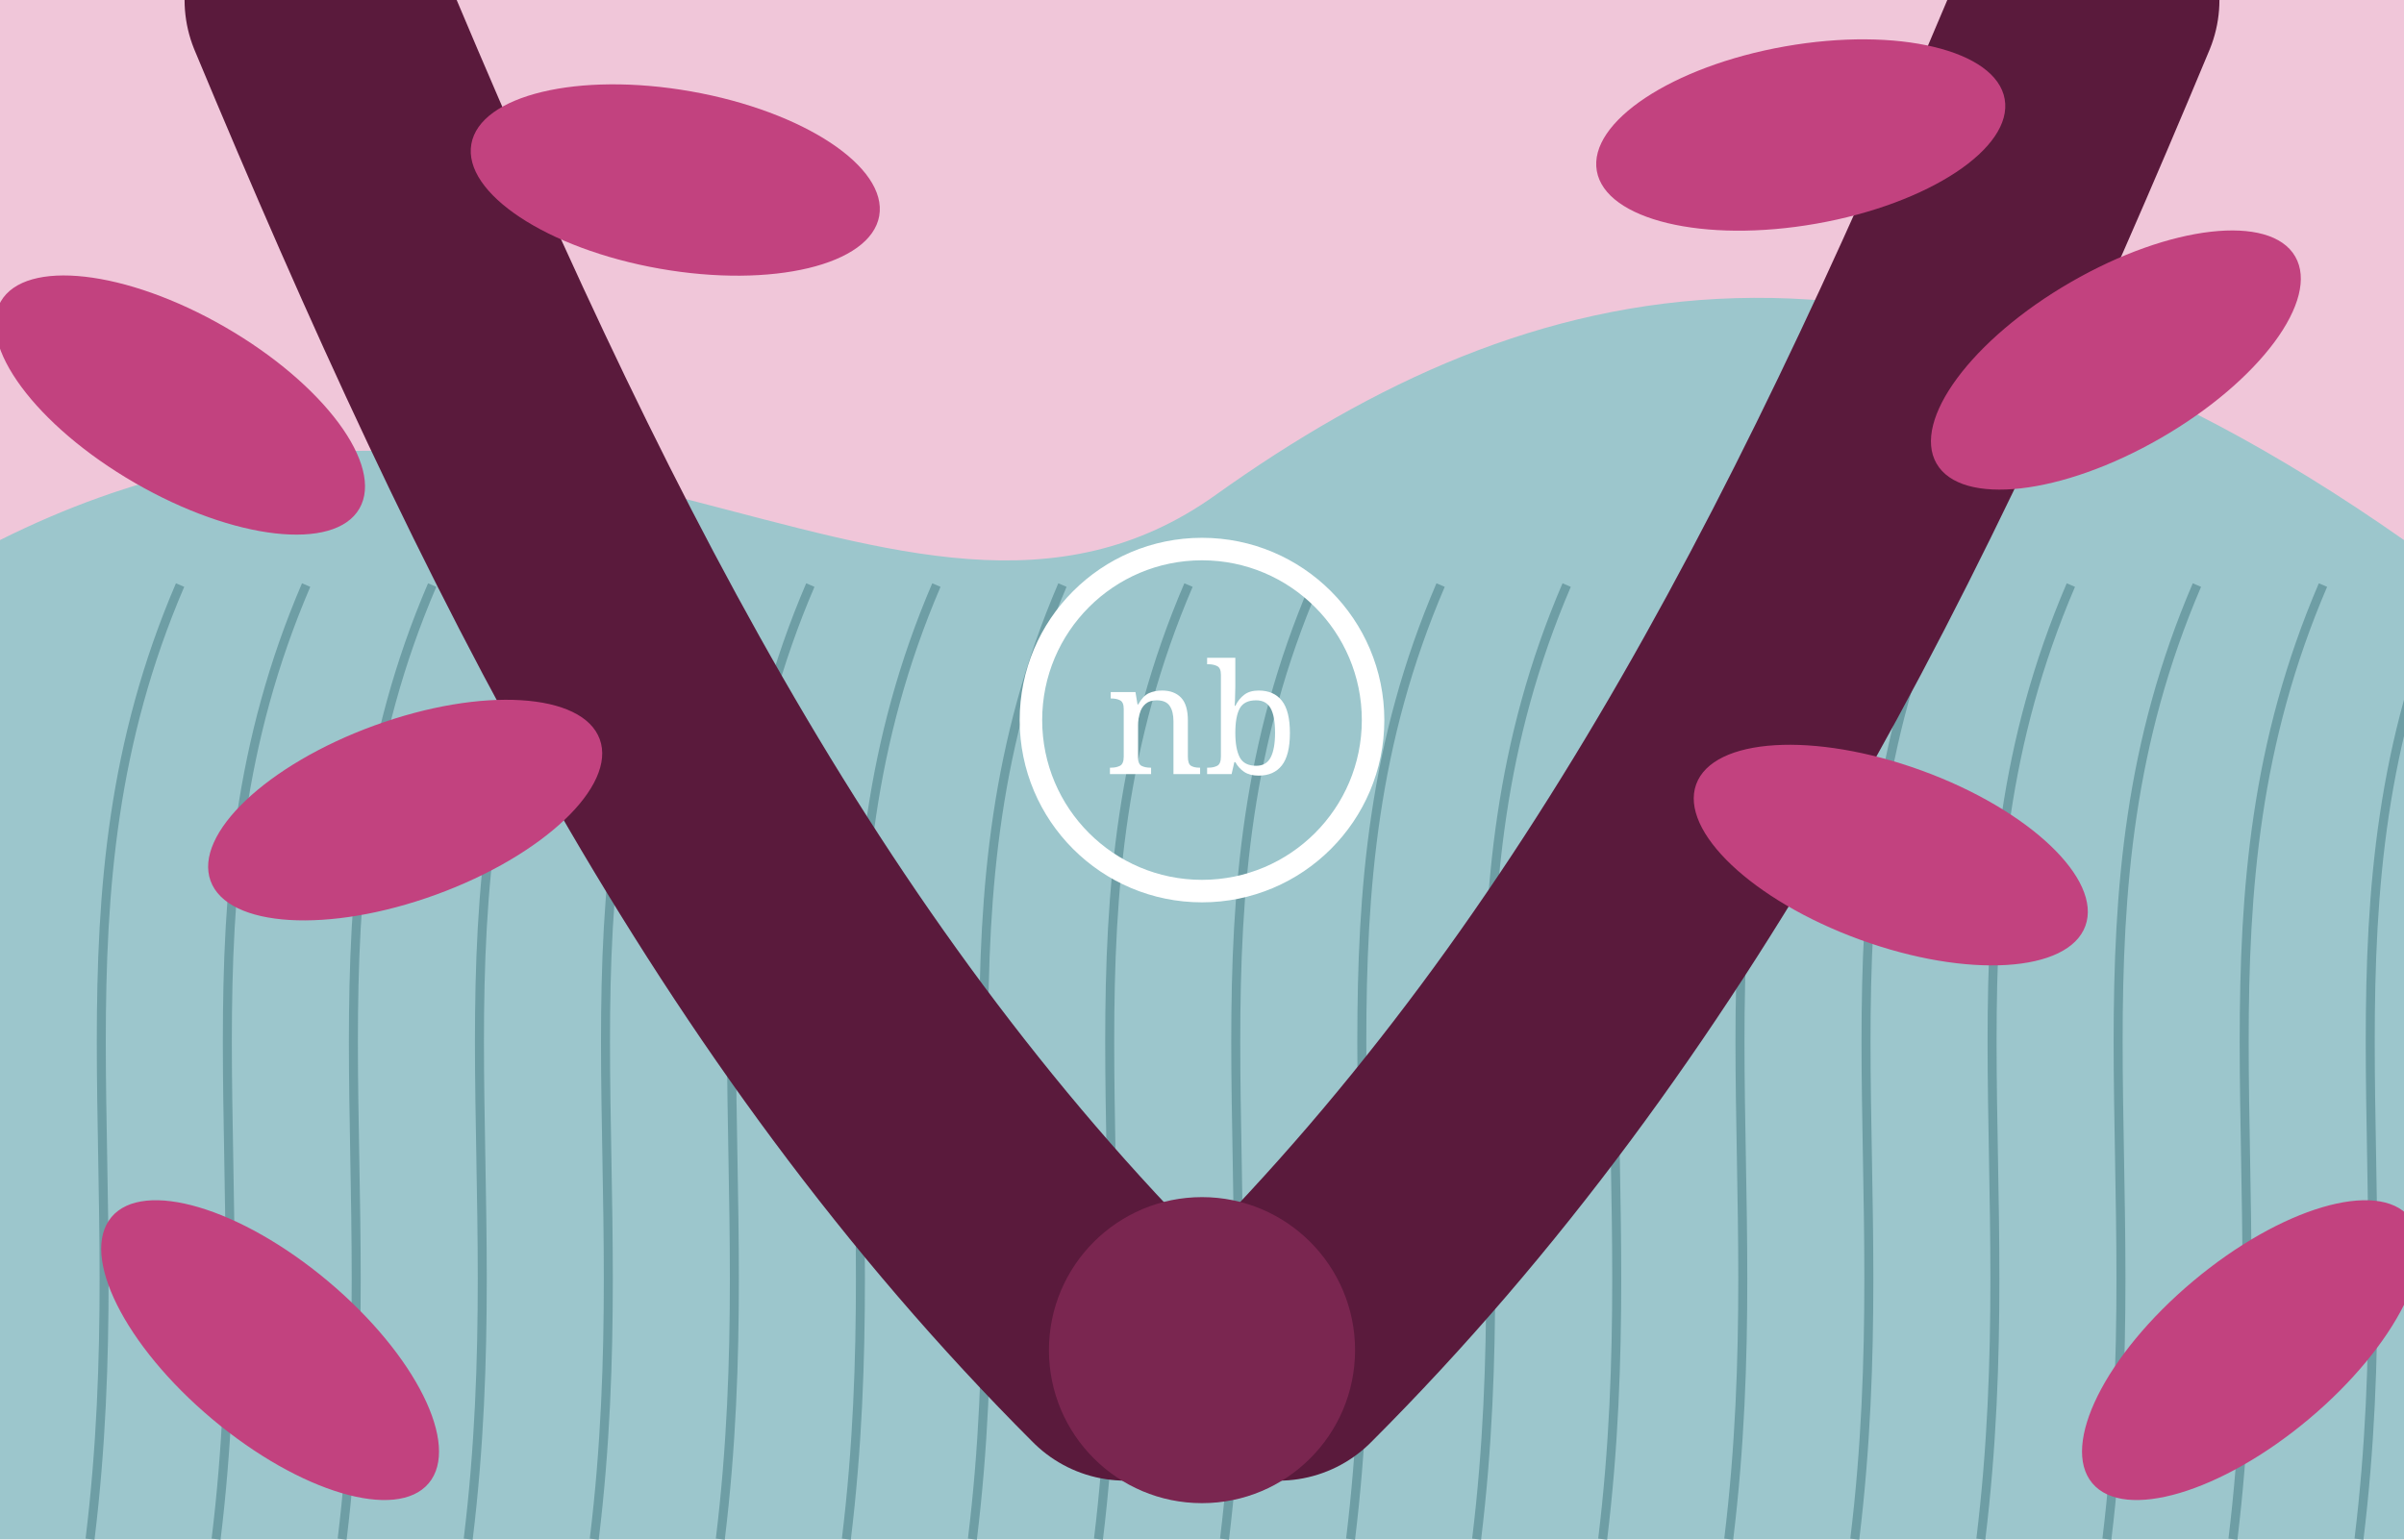
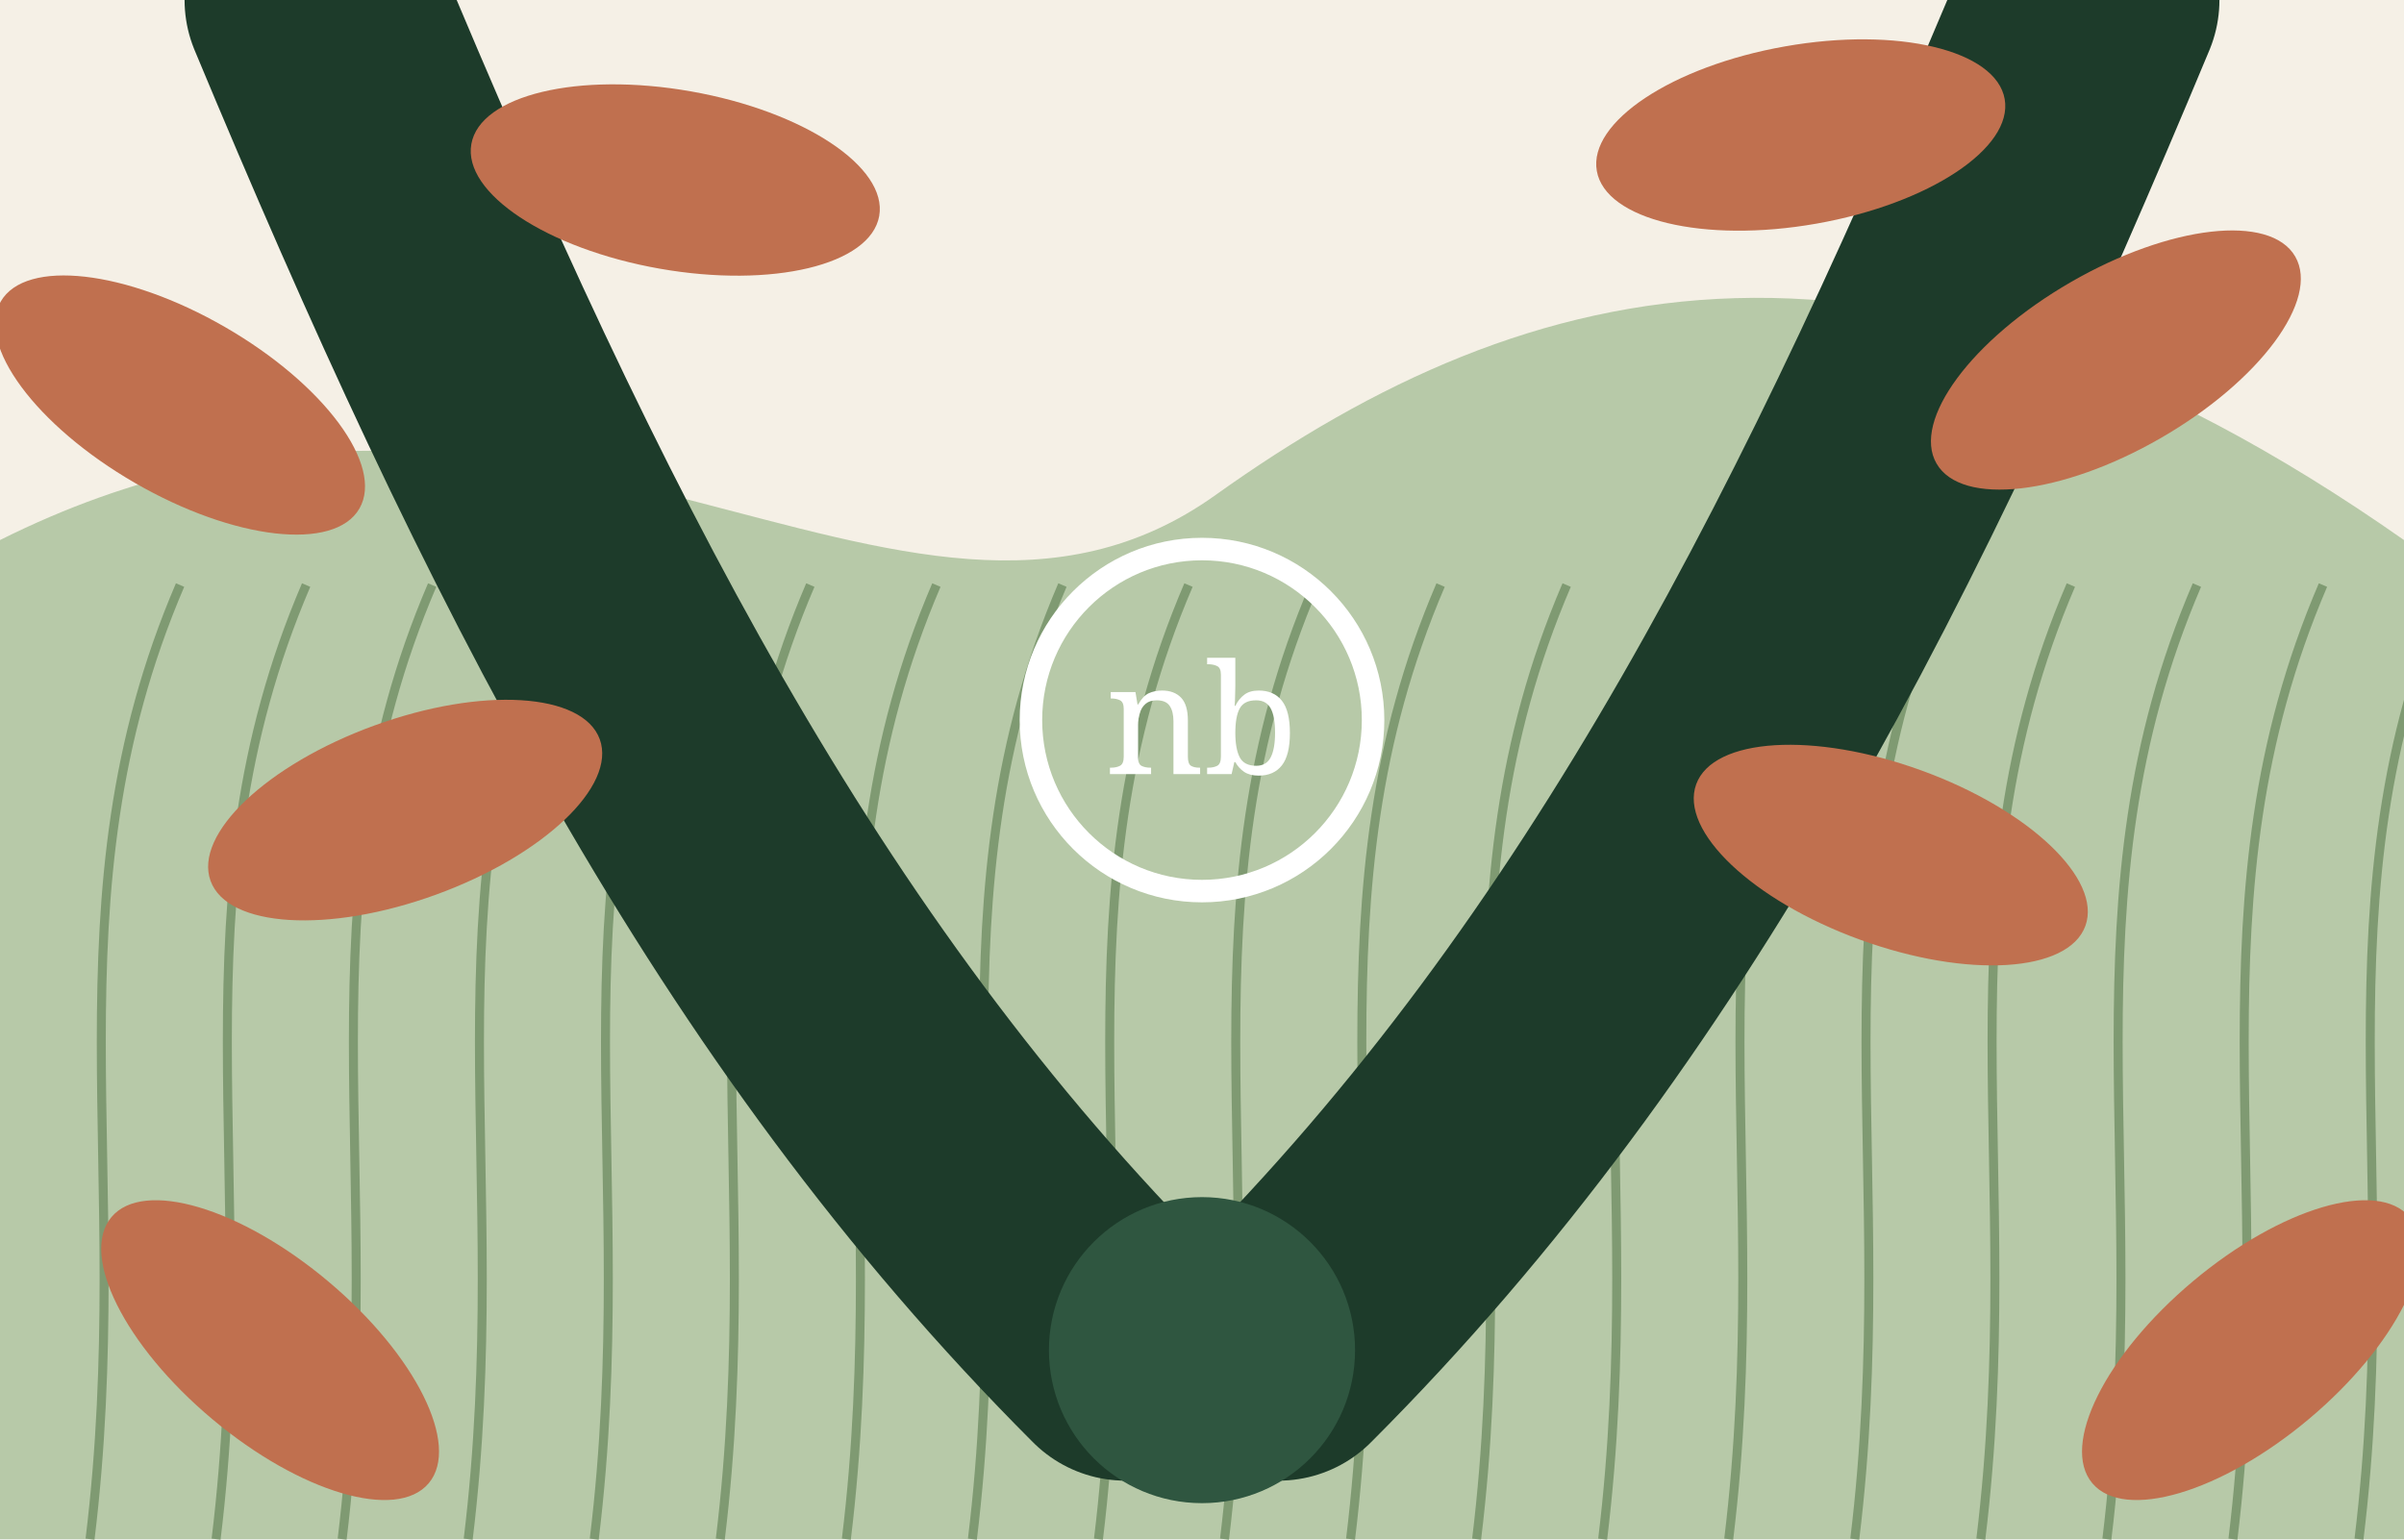
<svg xmlns="http://www.w3.org/2000/svg" viewBox="0 0 534 342" width="1068" height="684">
-   <rect width="534" height="342" fill="#f0c6d9" />
-   <path d="M0 120 C120 60 200 160 270 110 S420 40 534 120 V342 H0Z" fill="#9cc6cc" />
-   <path d="M20 342 C30 260 10 200 40 130" fill="none" stroke="#6e9ea5" stroke-width="2" />
-   <path d="M48 342 C58 260 38 200 68 130" fill="none" stroke="#6e9ea5" stroke-width="2" />
-   <path d="M76 342 C86 260 66 200 96 130" fill="none" stroke="#6e9ea5" stroke-width="2" />
-   <path d="M104 342 C114 260 94 200 124 130" fill="none" stroke="#6e9ea5" stroke-width="2" />
-   <path d="M132 342 C142 260 122 200 152 130" fill="none" stroke="#6e9ea5" stroke-width="2" />
-   <path d="M160 342 C170 260 150 200 180 130" fill="none" stroke="#6e9ea5" stroke-width="2" />
-   <path d="M188 342 C198 260 178 200 208 130" fill="none" stroke="#6e9ea5" stroke-width="2" />
-   <path d="M216 342 C226 260 206 200 236 130" fill="none" stroke="#6e9ea5" stroke-width="2" />
-   <path d="M244 342 C254 260 234 200 264 130" fill="none" stroke="#6e9ea5" stroke-width="2" />
-   <path d="M272 342 C282 260 262 200 292 130" fill="none" stroke="#6e9ea5" stroke-width="2" />
-   <path d="M300 342 C310 260 290 200 320 130" fill="none" stroke="#6e9ea5" stroke-width="2" />
-   <path d="M328 342 C338 260 318 200 348 130" fill="none" stroke="#6e9ea5" stroke-width="2" />
-   <path d="M356 342 C366 260 346 200 376 130" fill="none" stroke="#6e9ea5" stroke-width="2" />
-   <path d="M384 342 C394 260 374 200 404 130" fill="none" stroke="#6e9ea5" stroke-width="2" />
-   <path d="M412 342 C422 260 402 200 432 130" fill="none" stroke="#6e9ea5" stroke-width="2" />
-   <path d="M440 342 C450 260 430 200 460 130" fill="none" stroke="#6e9ea5" stroke-width="2" />
-   <path d="M468 342 C478 260 458 200 488 130" fill="none" stroke="#6e9ea5" stroke-width="2" />
-   <path d="M496 342 C506 260 486 200 516 130" fill="none" stroke="#6e9ea5" stroke-width="2" />
-   <path d="M524 342 C534 260 514 200 544 130" fill="none" stroke="#6e9ea5" stroke-width="2" />
-   <path d="M70 0 C120 120 170 220 250 300" fill="none" stroke="#5a1a3c" stroke-width="58" stroke-linecap="round" />
-   <path d="M464 0 C414 120 364 220 284 300" fill="none" stroke="#5a1a3c" stroke-width="58" stroke-linecap="round" />
-   <circle cx="267" cy="300" r="34" fill="#7a2650" />
-   <ellipse cx="40" cy="90" rx="46" ry="20" transform="rotate(30 40 90)" fill="#c2427f" />
-   <ellipse cx="90" cy="180" rx="46" ry="20" transform="rotate(-20 90 180)" fill="#c2427f" />
-   <ellipse cx="60" cy="300" rx="46" ry="20" transform="rotate(40 60 300)" fill="#c2427f" />
-   <ellipse cx="110" cy="420" rx="46" ry="20" transform="rotate(-35 110 420)" fill="#c2427f" />
-   <ellipse cx="470" cy="80" rx="46" ry="20" transform="rotate(-30 470 80)" fill="#c2427f" />
-   <ellipse cx="420" cy="190" rx="46" ry="20" transform="rotate(20 420 190)" fill="#c2427f" />
-   <ellipse cx="500" cy="300" rx="46" ry="20" transform="rotate(-40 500 300)" fill="#c2427f" />
-   <ellipse cx="440" cy="420" rx="46" ry="20" transform="rotate(35 440 420)" fill="#c2427f" />
-   <ellipse cx="150" cy="40" rx="46" ry="20" transform="rotate(10 150 40)" fill="#c2427f" />
-   <ellipse cx="400" cy="30" rx="46" ry="20" transform="rotate(-10 400 30)" fill="#c2427f" />
+   <rect width="534" height="342" fill="#f5f0e6" />
+   <path d="M0 120 C120 60 200 160 270 110 S420 40 534 120 V342 H0Z" fill="#b7c9a8" />
+   <path d="M20 342 C30 260 10 200 40 130" fill="none" stroke="#7f9a72" stroke-width="2" />
+   <path d="M48 342 C58 260 38 200 68 130" fill="none" stroke="#7f9a72" stroke-width="2" />
+   <path d="M76 342 C86 260 66 200 96 130" fill="none" stroke="#7f9a72" stroke-width="2" />
+   <path d="M104 342 C114 260 94 200 124 130" fill="none" stroke="#7f9a72" stroke-width="2" />
+   <path d="M132 342 C142 260 122 200 152 130" fill="none" stroke="#7f9a72" stroke-width="2" />
+   <path d="M160 342 C170 260 150 200 180 130" fill="none" stroke="#7f9a72" stroke-width="2" />
+   <path d="M188 342 C198 260 178 200 208 130" fill="none" stroke="#7f9a72" stroke-width="2" />
+   <path d="M216 342 C226 260 206 200 236 130" fill="none" stroke="#7f9a72" stroke-width="2" />
+   <path d="M244 342 C254 260 234 200 264 130" fill="none" stroke="#7f9a72" stroke-width="2" />
+   <path d="M272 342 C282 260 262 200 292 130" fill="none" stroke="#7f9a72" stroke-width="2" />
+   <path d="M300 342 C310 260 290 200 320 130" fill="none" stroke="#7f9a72" stroke-width="2" />
+   <path d="M328 342 C338 260 318 200 348 130" fill="none" stroke="#7f9a72" stroke-width="2" />
+   <path d="M356 342 C366 260 346 200 376 130" fill="none" stroke="#7f9a72" stroke-width="2" />
+   <path d="M384 342 C394 260 374 200 404 130" fill="none" stroke="#7f9a72" stroke-width="2" />
+   <path d="M412 342 C422 260 402 200 432 130" fill="none" stroke="#7f9a72" stroke-width="2" />
+   <path d="M440 342 C450 260 430 200 460 130" fill="none" stroke="#7f9a72" stroke-width="2" />
+   <path d="M468 342 C478 260 458 200 488 130" fill="none" stroke="#7f9a72" stroke-width="2" />
+   <path d="M496 342 C506 260 486 200 516 130" fill="none" stroke="#7f9a72" stroke-width="2" />
+   <path d="M524 342 C534 260 514 200 544 130" fill="none" stroke="#7f9a72" stroke-width="2" />
+   <path d="M70 0 C120 120 170 220 250 300" fill="none" stroke="#1d3b2a" stroke-width="58" stroke-linecap="round" />
+   <path d="M464 0 C414 120 364 220 284 300" fill="none" stroke="#1d3b2a" stroke-width="58" stroke-linecap="round" />
+   <circle cx="267" cy="300" r="34" fill="#2f5640" />
+   <ellipse cx="40" cy="90" rx="46" ry="20" transform="rotate(30 40 90)" fill="#c0704f" />
+   <ellipse cx="90" cy="180" rx="46" ry="20" transform="rotate(-20 90 180)" fill="#c0704f" />
+   <ellipse cx="60" cy="300" rx="46" ry="20" transform="rotate(40 60 300)" fill="#c0704f" />
+   <ellipse cx="110" cy="420" rx="46" ry="20" transform="rotate(-35 110 420)" fill="#c0704f" />
+   <ellipse cx="470" cy="80" rx="46" ry="20" transform="rotate(-30 470 80)" fill="#c0704f" />
+   <ellipse cx="420" cy="190" rx="46" ry="20" transform="rotate(20 420 190)" fill="#c0704f" />
+   <ellipse cx="500" cy="300" rx="46" ry="20" transform="rotate(-40 500 300)" fill="#c0704f" />
+   <ellipse cx="440" cy="420" rx="46" ry="20" transform="rotate(35 440 420)" fill="#c0704f" />
+   <ellipse cx="150" cy="40" rx="46" ry="20" transform="rotate(10 150 40)" fill="#c0704f" />
+   <ellipse cx="400" cy="30" rx="46" ry="20" transform="rotate(-10 400 30)" fill="#c0704f" />
  <circle cx="267" cy="160" r="38" fill="none" stroke="#fff" stroke-width="5" />
  <text x="267" y="172" text-anchor="middle" font-family="Georgia,serif" font-size="34" fill="#fff">nb</text>
</svg>
